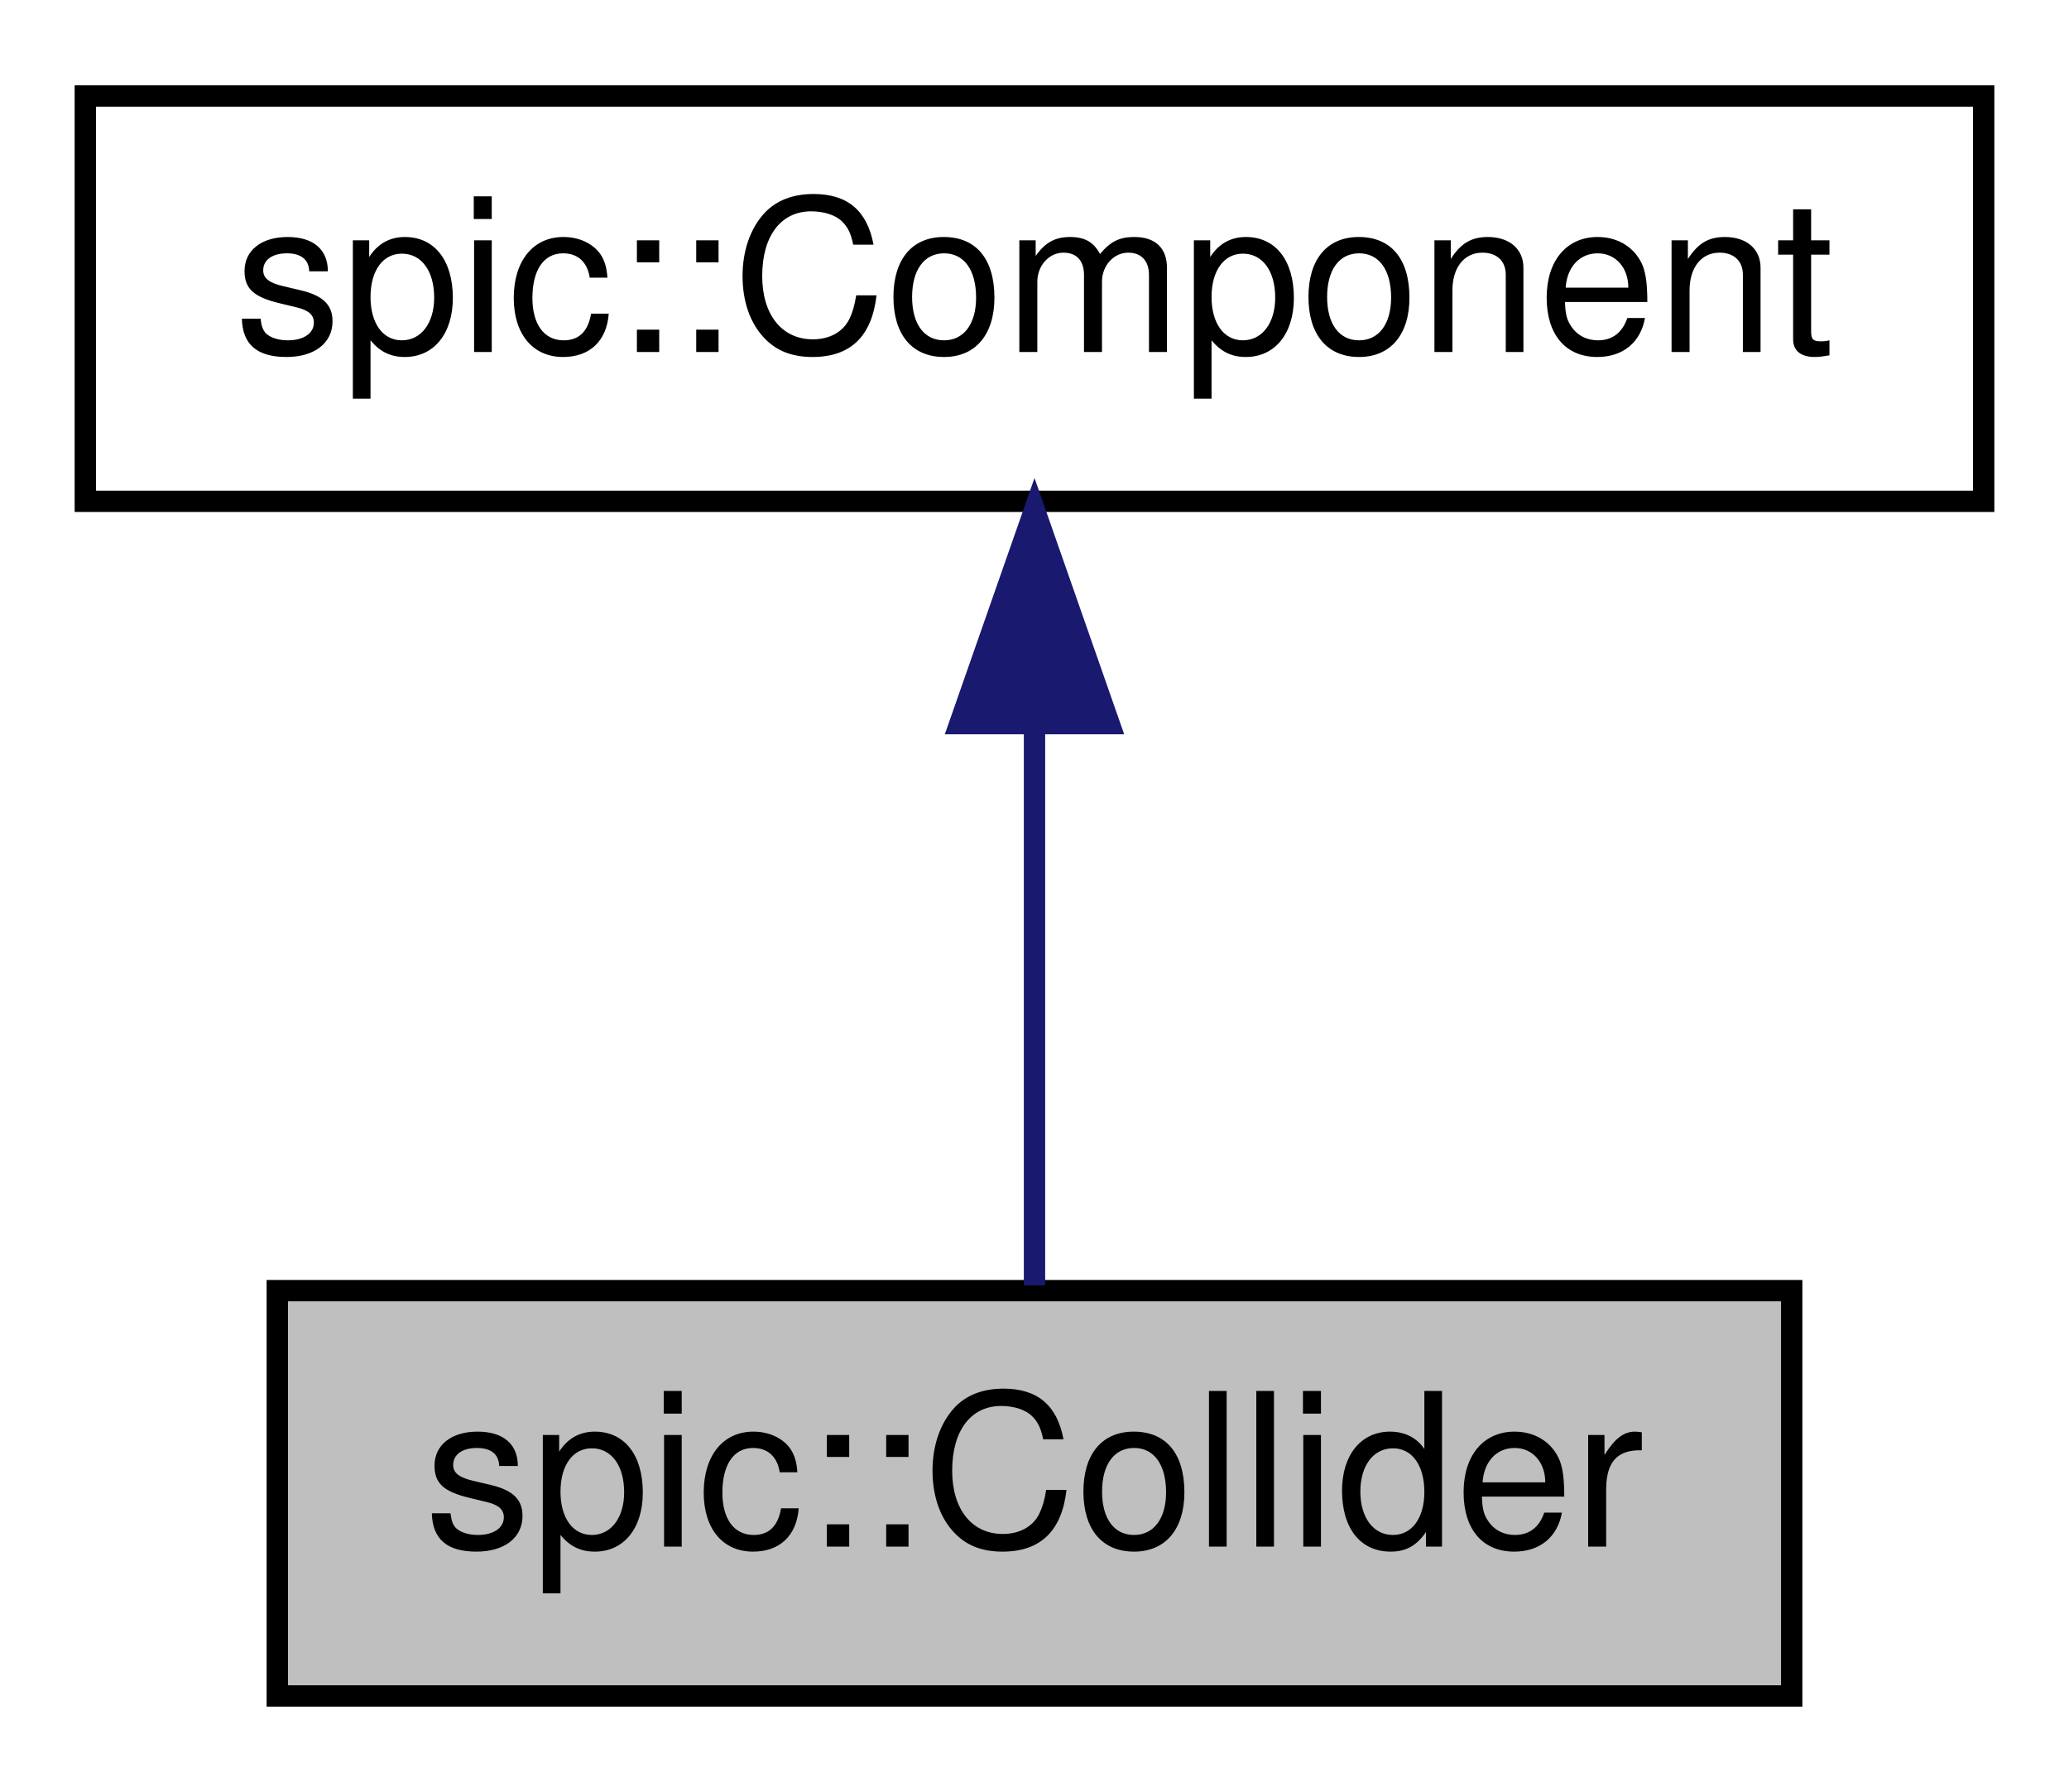
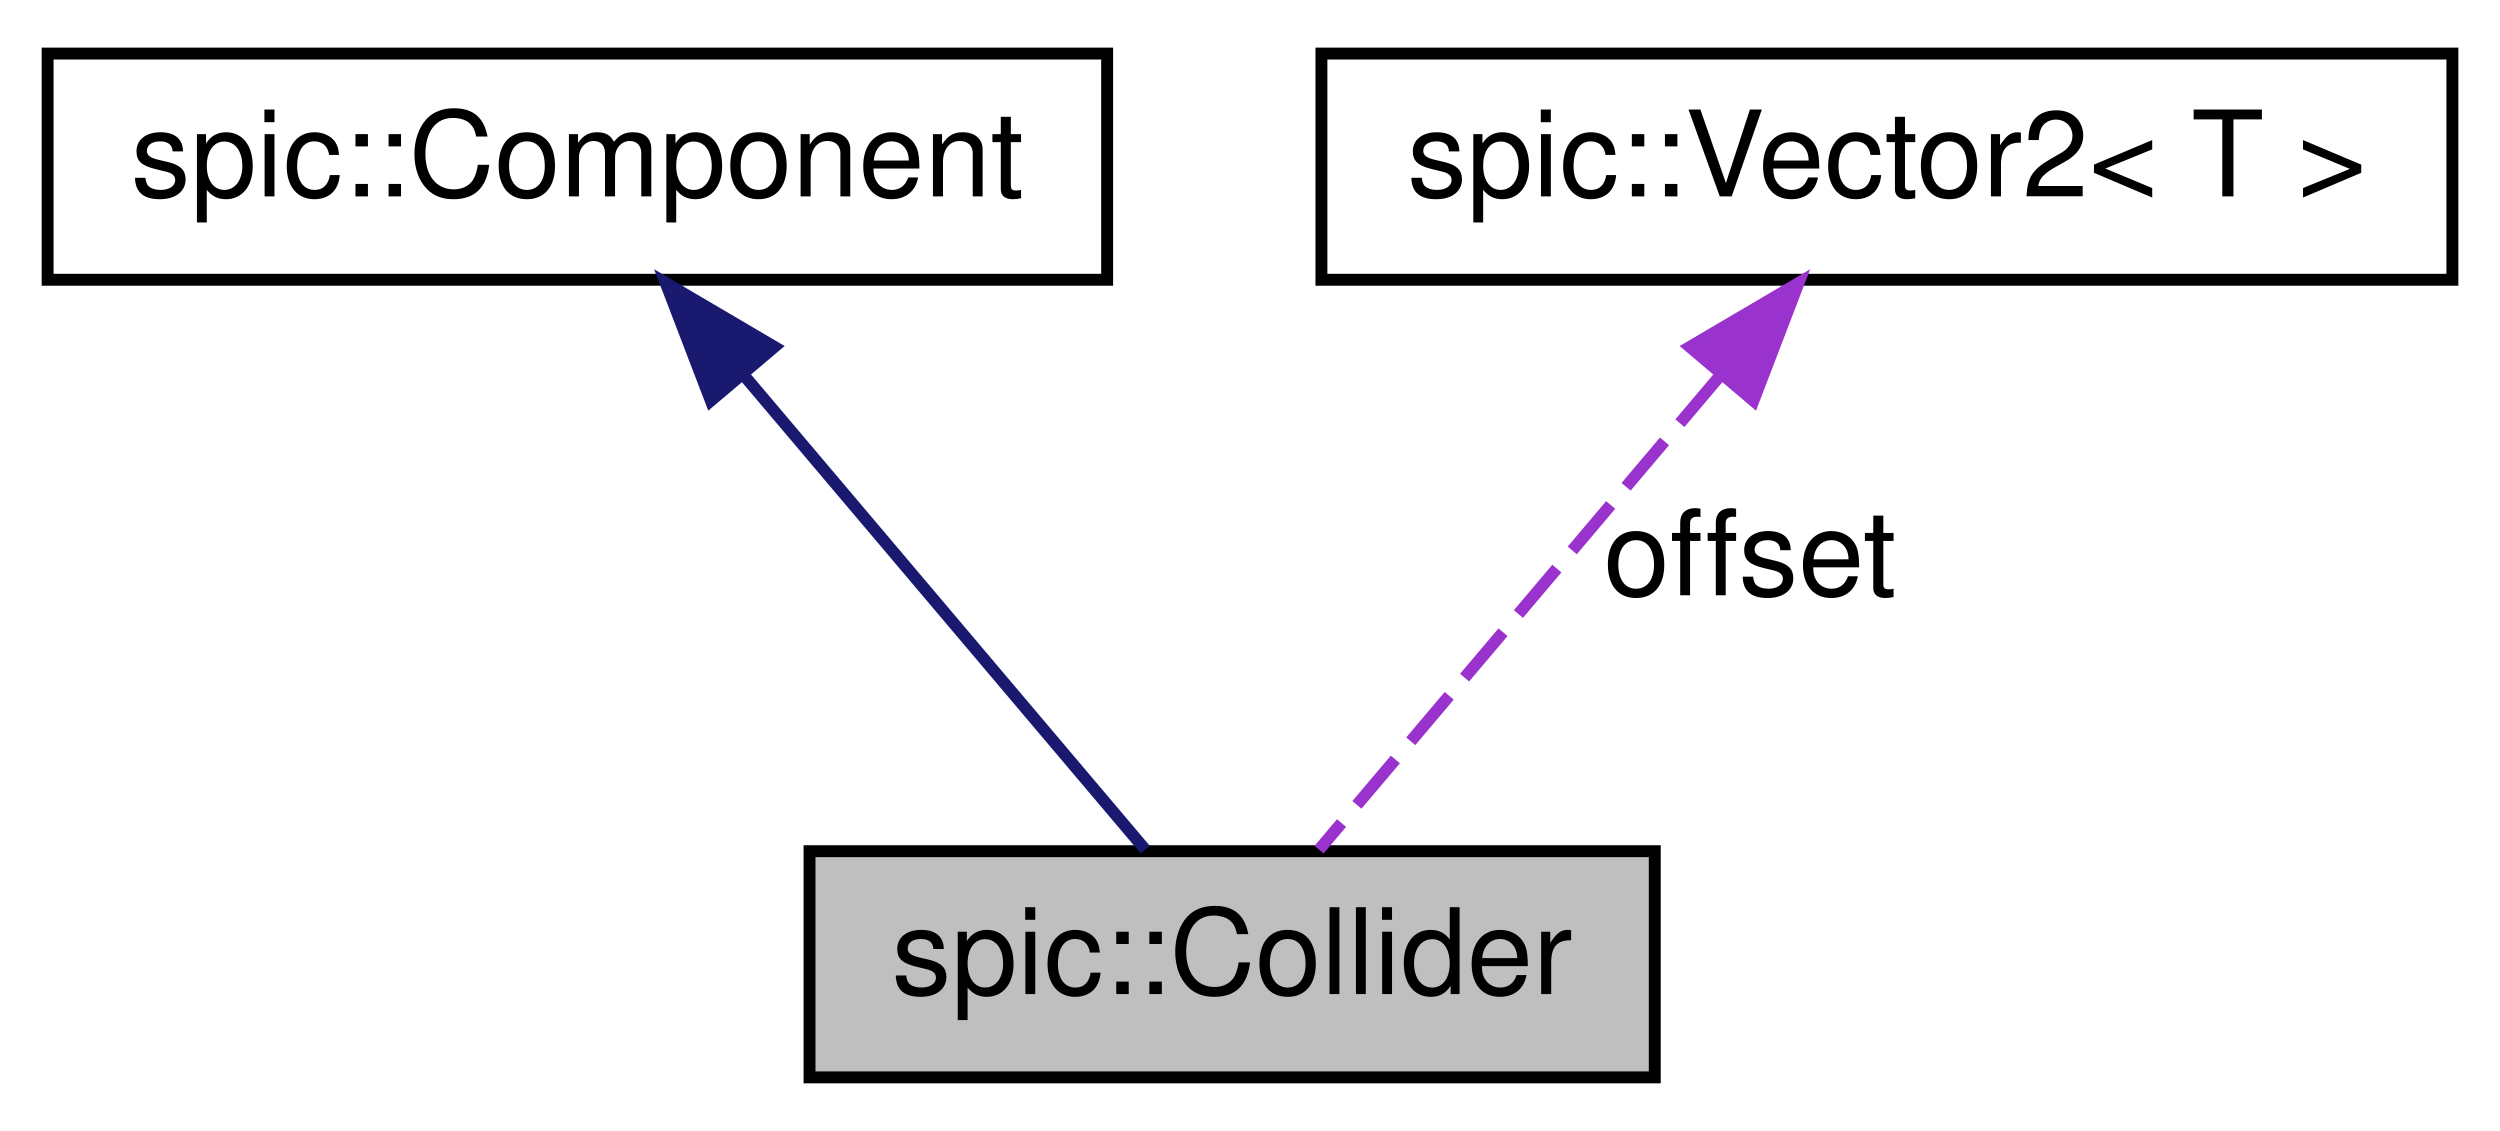
- <svg xmlns="http://www.w3.org/2000/svg" xmlns:xlink="http://www.w3.org/1999/xlink" width="97pt" height="84pt" viewBox="0.00 0.00 97.00 84.00">
-   <g id="graph0" class="graph" transform="scale(1 1) rotate(0) translate(4 80)">
-     <polygon fill="white" stroke="transparent" points="-4,4 -4,-80 93,-80 93,4 -4,4" />
+ <svg xmlns="http://www.w3.org/2000/svg" xmlns:xlink="http://www.w3.org/1999/xlink" width="210pt" height="95pt" viewBox="0.00 0.00 210.00 95.00">
+   <g id="graph0" class="graph" transform="scale(1 1) rotate(0) translate(4 91)">
+     <polygon fill="white" stroke="transparent" points="-4,4 -4,-91 206,-91 206,4 -4,4" />
    <g id="node1" class="node">
      <g id="a_node1">
        <a xlink:title="The base class for all colliders.">
-           <polygon fill="#bfbfbf" stroke="black" points="9,-0.5 9,-19.5 80,-19.5 80,-0.5 9,-0.5" />
-           <text text-anchor="middle" x="44.5" y="-7.5" font-family="Helvetica,sans-Serif" font-size="10.00">spic::Collider</text>
+           <polygon fill="#bfbfbf" stroke="black" points="64,-0.5 64,-19.5 135,-19.5 135,-0.5 64,-0.5" />
+           <text text-anchor="middle" x="99.5" y="-7.5" font-family="Helvetica,sans-Serif" font-size="10.00">spic::Collider</text>
        </a>
      </g>
    </g>
    <g id="node2" class="node">
      <g id="a_node2">
        <a xlink:href="classspic_1_1Component.html" target="_top" xlink:title="Base class for all components.">
-           <polygon fill="white" stroke="black" points="0,-56.5 0,-75.5 89,-75.5 89,-56.5 0,-56.5" />
-           <text text-anchor="middle" x="44.5" y="-63.5" font-family="Helvetica,sans-Serif" font-size="10.00">spic::Component</text>
+           <polygon fill="white" stroke="black" points="0,-67.5 0,-86.5 89,-86.5 89,-67.5 0,-67.5" />
+           <text text-anchor="middle" x="44.5" y="-74.5" font-family="Helvetica,sans-Serif" font-size="10.00">spic::Component</text>
        </a>
      </g>
    </g>
    <g id="edge1" class="edge">
-       <path fill="none" stroke="midnightblue" d="M44.5,-45.8C44.5,-36.91 44.5,-26.78 44.5,-19.75" />
-       <polygon fill="midnightblue" stroke="midnightblue" points="41,-46.08 44.5,-56.08 48,-46.08 41,-46.08" />
+       <path fill="none" stroke="midnightblue" d="M58.66,-59.27C69.38,-46.6 83.68,-29.7 92.2,-19.63" />
+       <polygon fill="midnightblue" stroke="midnightblue" points="55.71,-57.34 51.92,-67.23 61.05,-61.86 55.71,-57.34" />
+     </g>
+     <g id="node3" class="node">
+       <g id="a_node3">
+         <a xlink:href="structspic_1_1Vector2.html" target="_top" xlink:title="Struct representing both a 2D point and a 2D vector.">
+           <polygon fill="white" stroke="black" points="107,-67.5 107,-86.5 202,-86.5 202,-67.5 107,-67.5" />
+           <text text-anchor="middle" x="154.5" y="-74.5" font-family="Helvetica,sans-Serif" font-size="10.00">spic::Vector2&lt; T &gt;</text>
+         </a>
+       </g>
+     </g>
+     <g id="edge2" class="edge">
+       <path fill="none" stroke="#9a32cd" stroke-dasharray="5,2" d="M140.34,-59.27C129.62,-46.6 115.32,-29.7 106.8,-19.63" />
+       <polygon fill="#9a32cd" stroke="#9a32cd" points="137.95,-61.86 147.08,-67.23 143.29,-57.34 137.95,-61.86" />
+       <text text-anchor="middle" x="143" y="-41" font-family="Helvetica,sans-Serif" font-size="10.00"> offset</text>
    </g>
  </g>
</svg>
